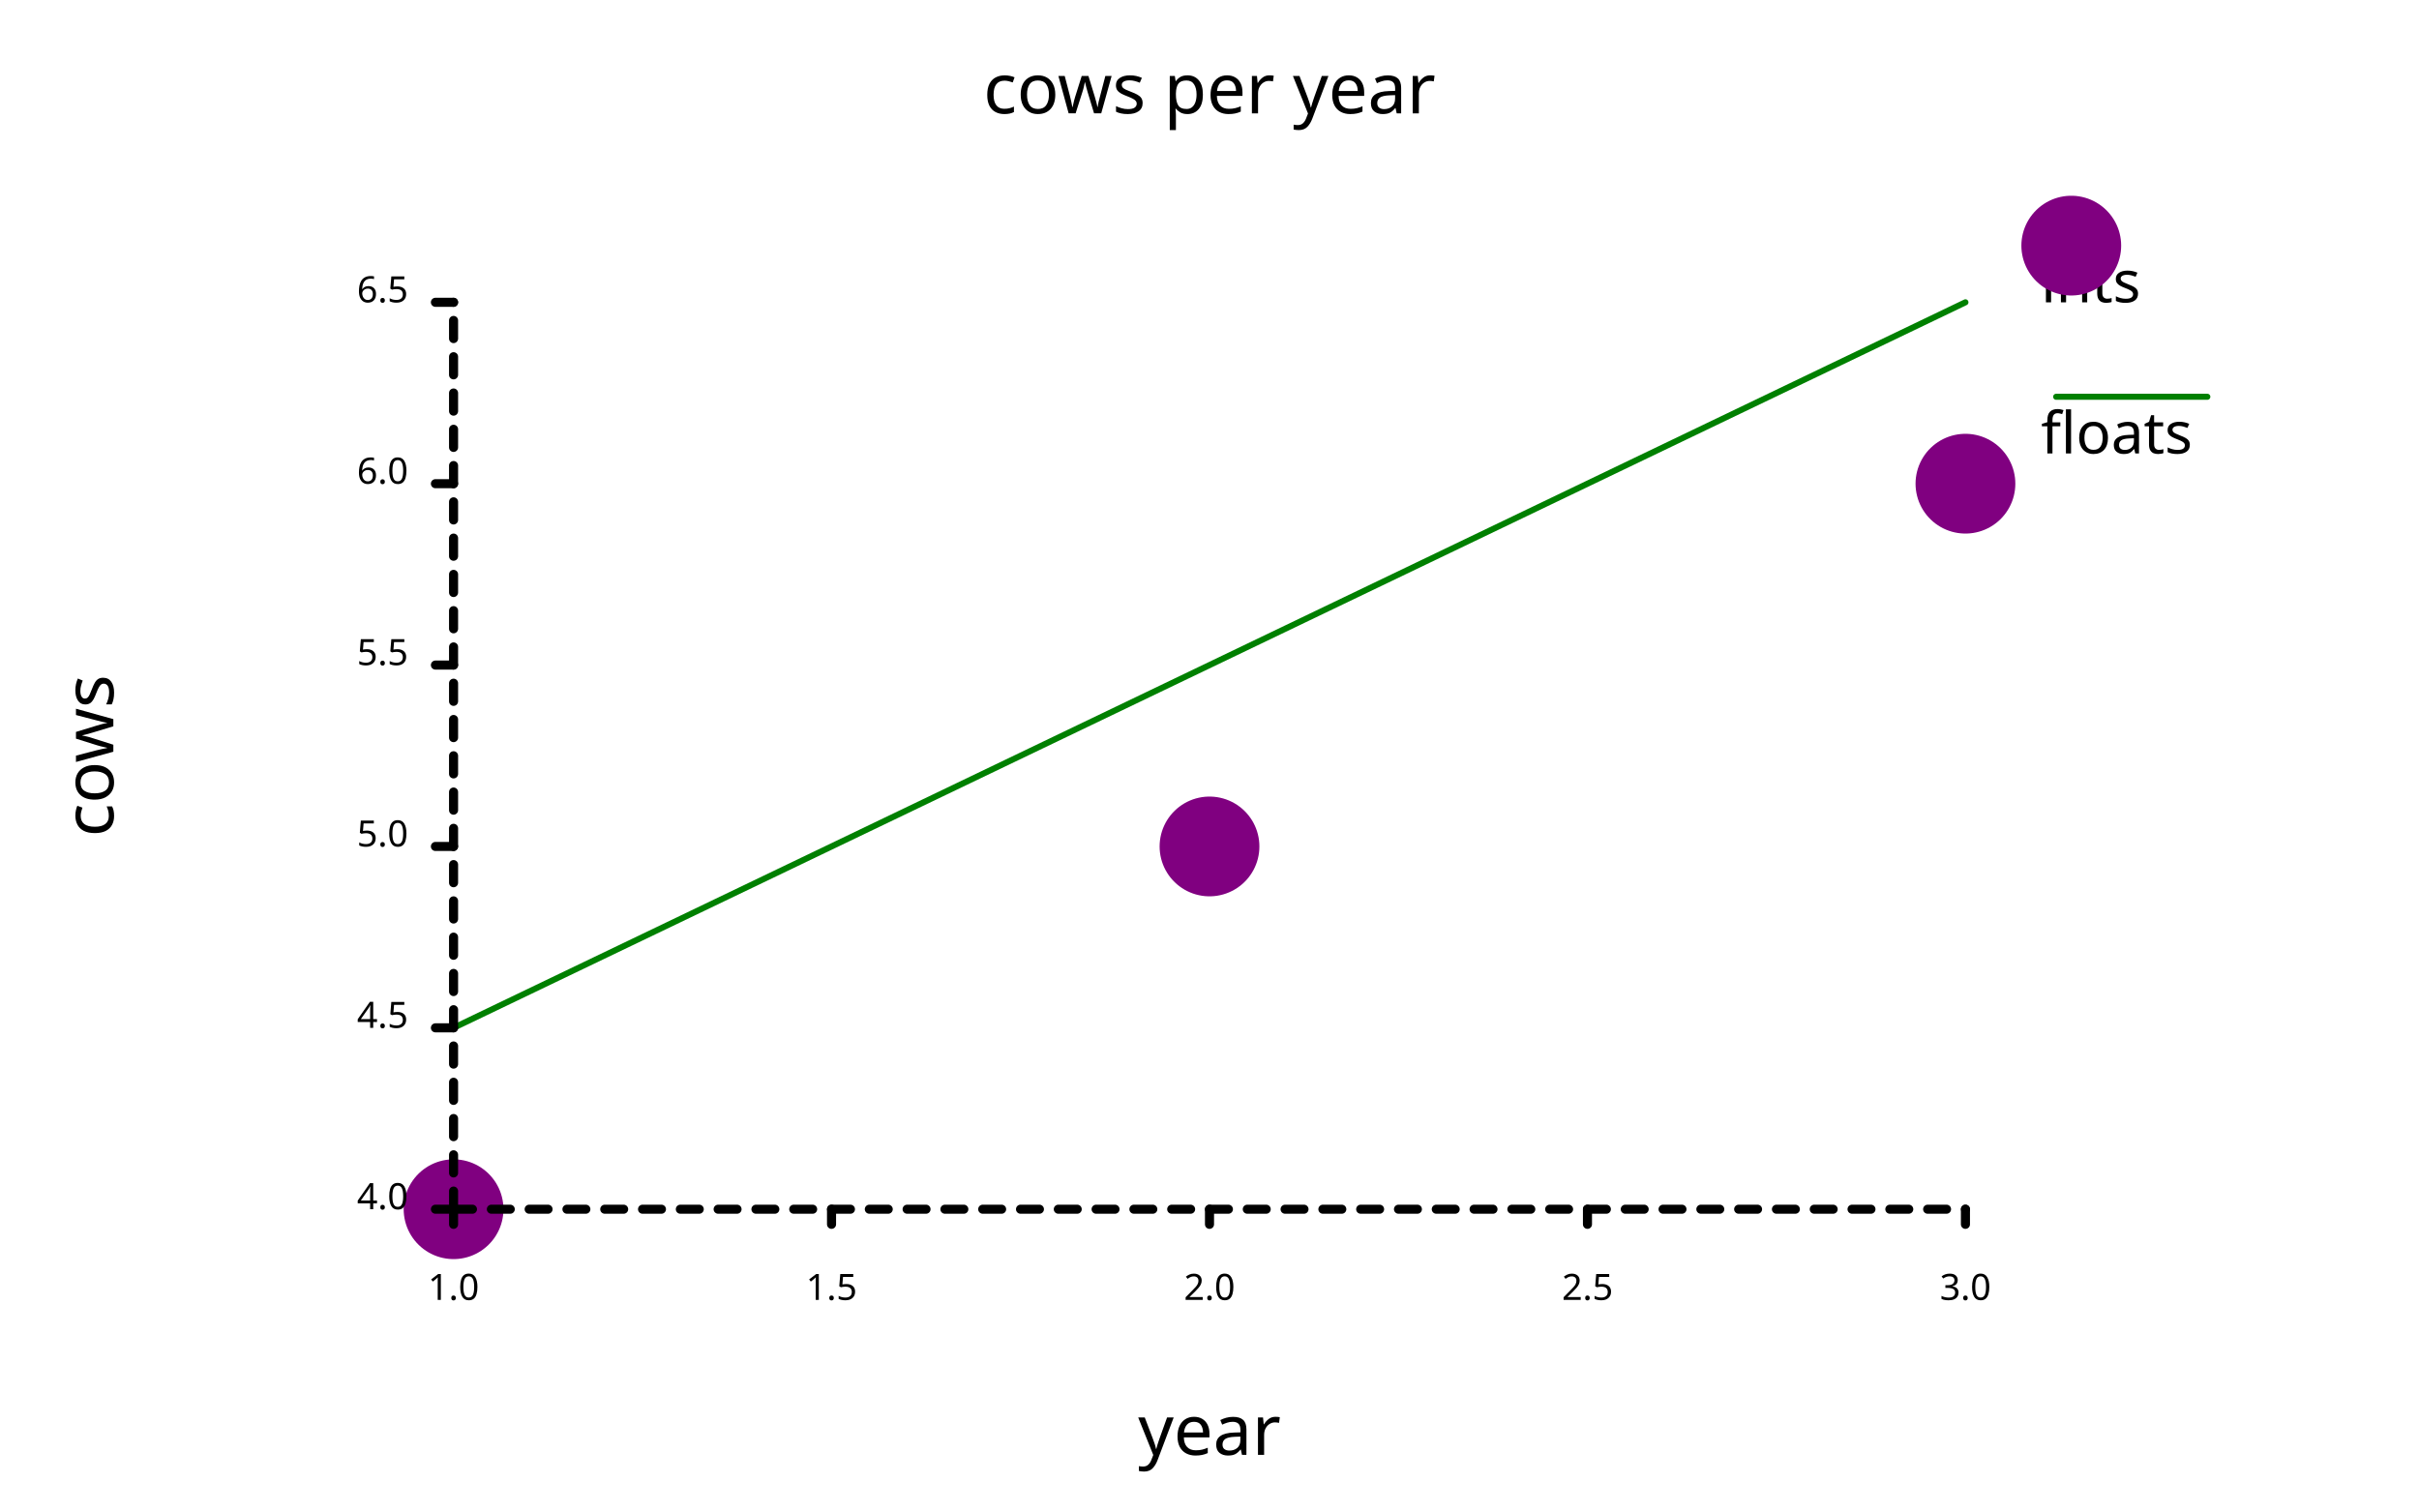
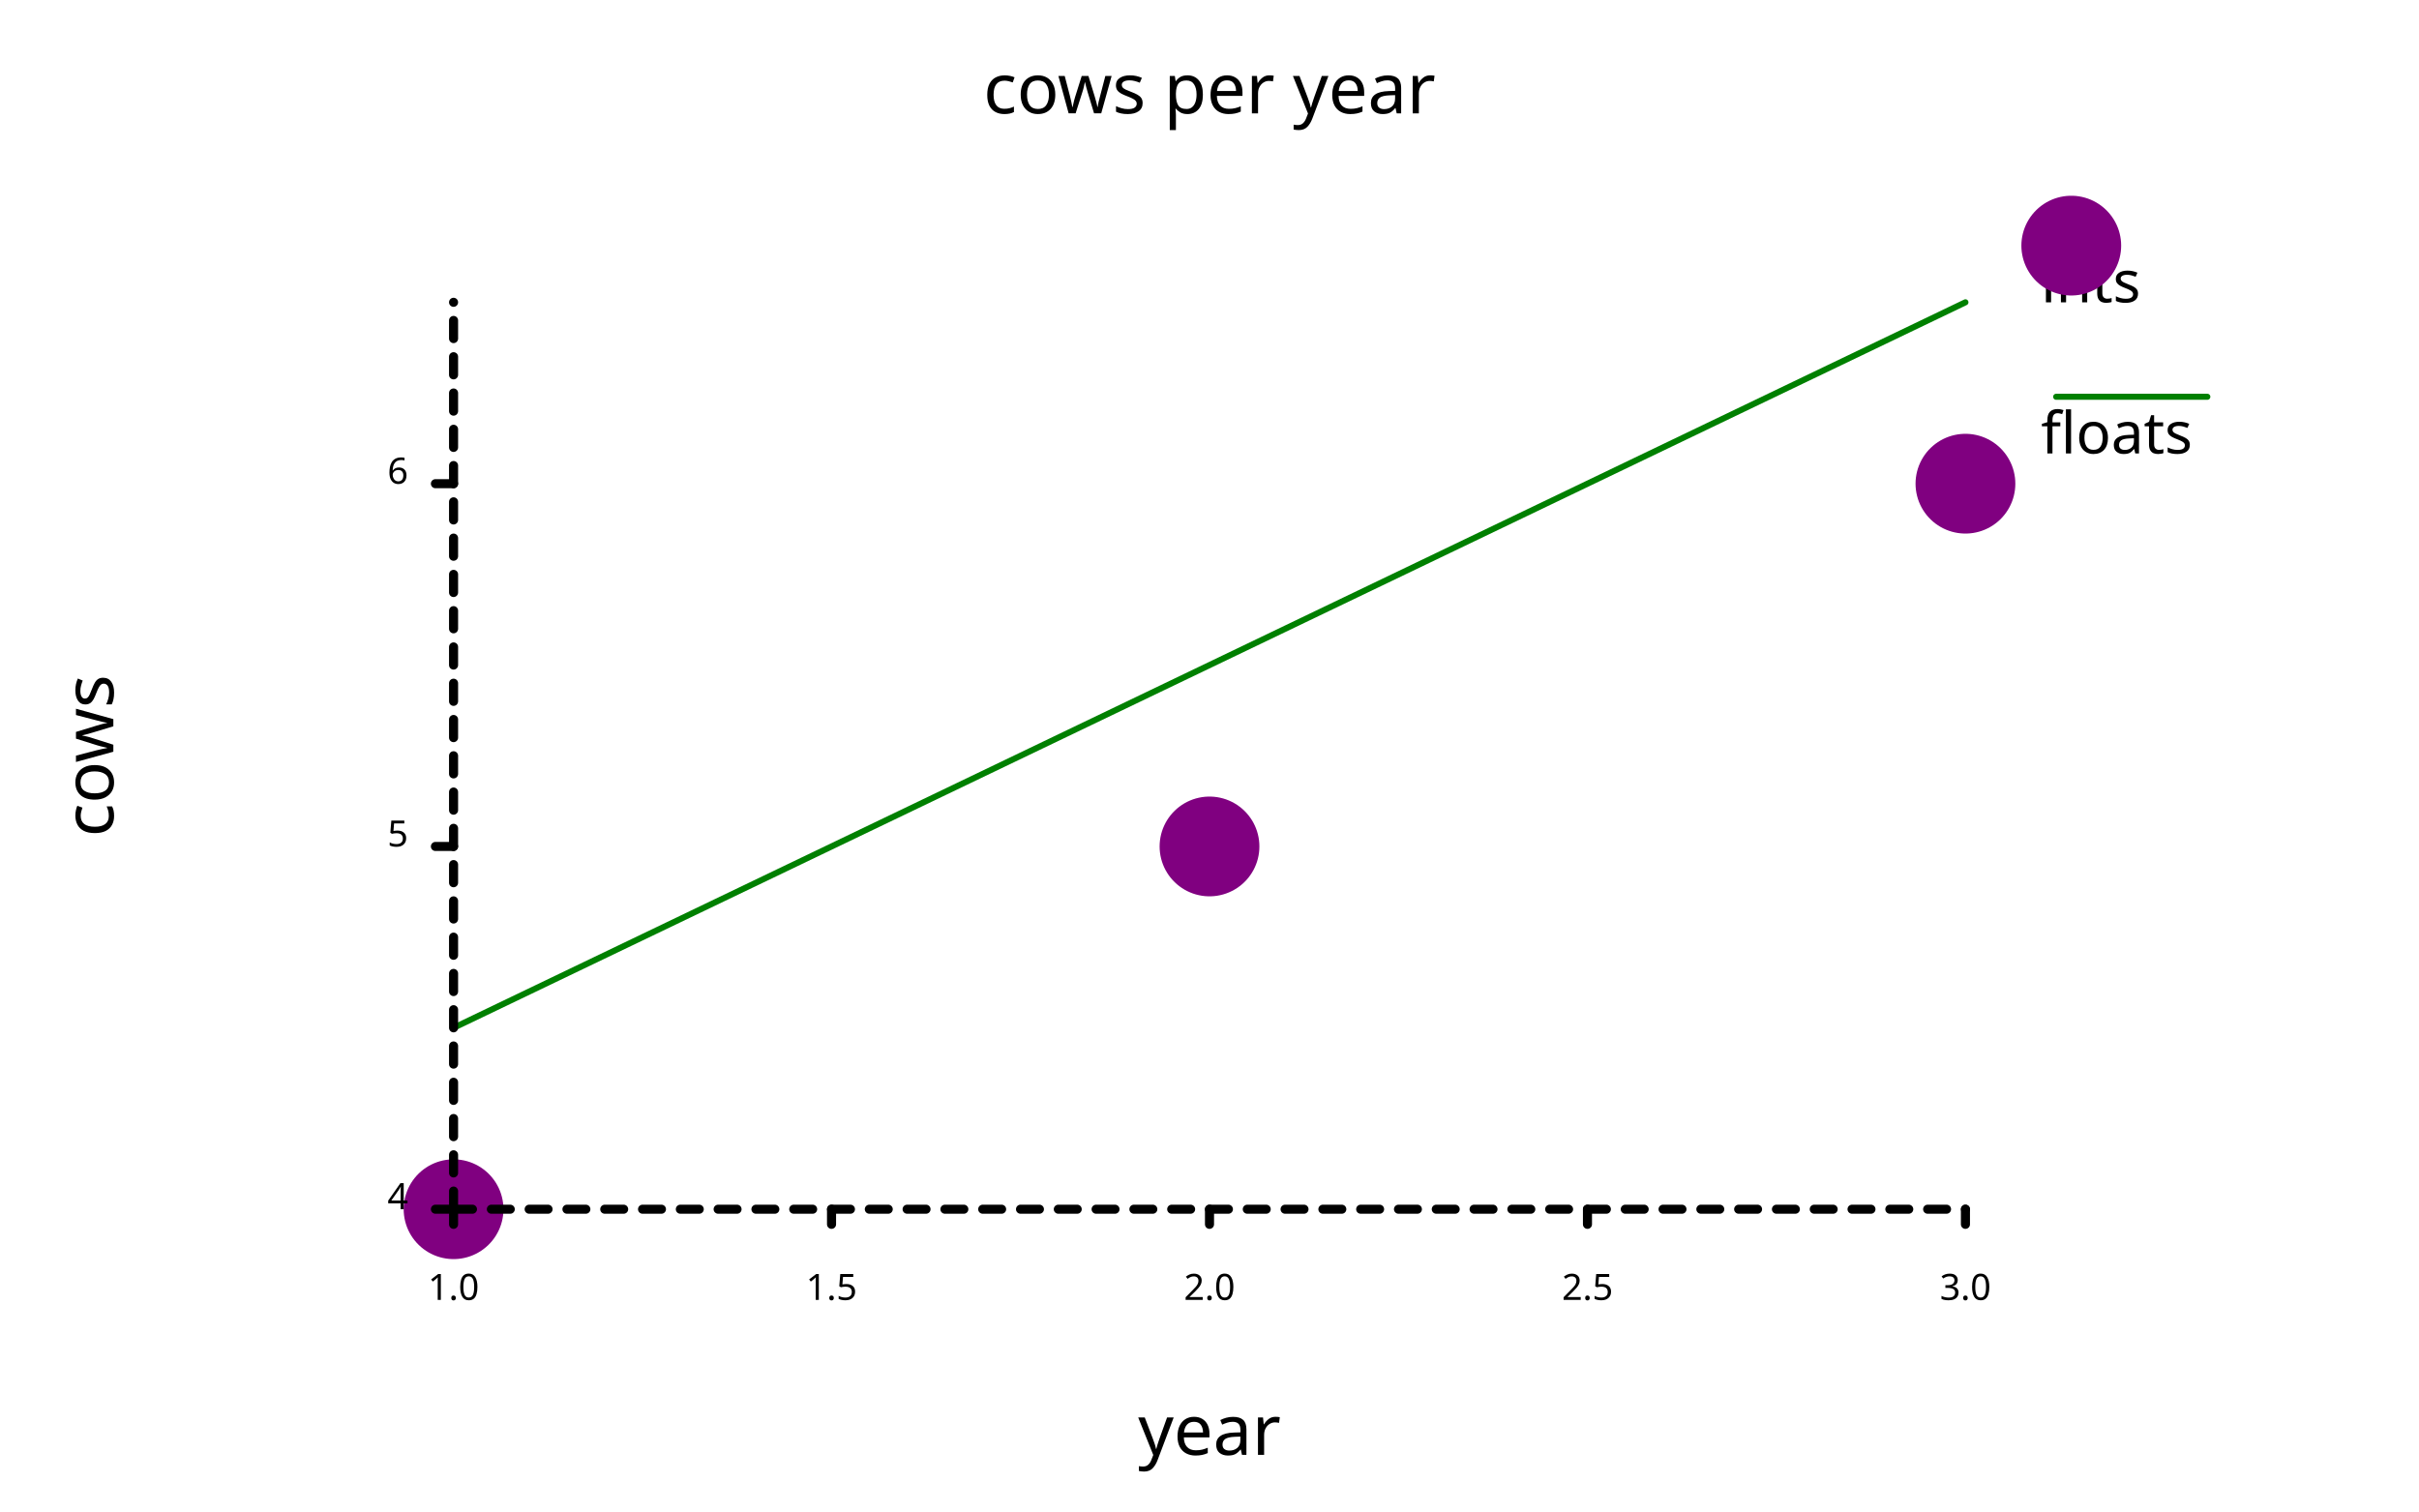
<svg xmlns="http://www.w3.org/2000/svg" width="800" class="poloto_background poloto" height="500" viewBox="0 0 800 500">
  <style>
    .poloto { 
    stroke-linecap:round;
    stroke-linejoin:round;
    font-family: 'Tahoma', sans-serif;
    stroke-width:2;
    }
    .scatter{stroke-width:33}
    .poloto_text{fill: black;  }
    .poloto_axis_lines{stroke: black;stroke-width:3;fill:none}
    .poloto_background{background-color: rgba(100,0,0,0.5) }
    .poloto0stroke{stroke:  purple; }
    .poloto1stroke{stroke:  green; }
    .poloto2stroke{stroke:  purple; }
    .poloto3stroke{stroke:  purple; }
    .poloto4stroke{stroke:  purple; }
    .poloto5stroke{stroke:  purple; }
    .poloto6stroke{stroke:  purple; }
    .poloto7stroke{stroke:  purple; }
    .poloto0fill{fill:purple;}
    .poloto1fill{fill:green;}
    .poloto2fill{fill:purple;}
    .poloto3fill{fill:purple;}
    .poloto4fill{fill:purple;}
    .poloto5fill{fill:purple;}
    .poloto6fill{fill:purple;}
    .poloto7fill{fill:purple;}
</style>
  <text class="poloto_text" alignment-baseline="middle" text-anchor="start" font-size="large" x="675" y="100">ints</text>
  <line class="scatter poloto0stroke poloto0legend" stroke="black" x1="685" x2="685" y1="81.25" y2="81.25" />
  <path class="scatter poloto0stroke" d=" M 150 400 h 0 M 400 280 h 0 M 650 160 h 0" />
  <text class="poloto_text" alignment-baseline="middle" text-anchor="start" font-size="large" x="675" y="150">floats</text>
  <line class="poloto1stroke poloto1legend" stroke="black" x1="680" x2="730" y1="131.25" y2="131.25" />
  <path class="poloto1stroke" fill="none" stroke="black" d=" M 150 340 L 400 220 L 650 100" />
  <text class="poloto_text" alignment-baseline="start" text-anchor="middle" font-size="x-large" x="400" y="37.5">cows per year</text>
  <text class="poloto_text" alignment-baseline="start" text-anchor="middle" font-size="x-large" x="400" y="481.25">year</text>
  <text class="poloto_text" alignment-baseline="start" text-anchor="middle" font-size="x-large" transform="rotate(-90,37.5,250)" x="37.5" y="250">cows</text>
  <line class="poloto_axis_lines" stroke="black" x1="150" x2="150" y1="400" y2="405" />
  <text class="poloto_text" alignment-baseline="start" text-anchor="middle" x="150" y="430"> 1.0</text>
  <line class="poloto_axis_lines" stroke="black" x1="275" x2="275" y1="400" y2="405" />
  <text class="poloto_text" alignment-baseline="start" text-anchor="middle" x="275" y="430"> 1.5</text>
  <line class="poloto_axis_lines" stroke="black" x1="400" x2="400" y1="400" y2="405" />
  <text class="poloto_text" alignment-baseline="start" text-anchor="middle" x="400" y="430"> 2.0</text>
  <line class="poloto_axis_lines" stroke="black" x1="525" x2="525" y1="400" y2="405" />
  <text class="poloto_text" alignment-baseline="start" text-anchor="middle" x="525" y="430"> 2.5</text>
  <line class="poloto_axis_lines" stroke="black" x1="650" x2="650" y1="400" y2="405" />
  <text class="poloto_text" alignment-baseline="start" text-anchor="middle" x="650" y="430"> 3.0</text>
  <line class="poloto_axis_lines" stroke="black" x1="150" x2="144" y1="400" y2="400" />
-   <text class="poloto_text" alignment-baseline="middle" text-anchor="end" x="135" y="400"> 4.0</text>
-   <line class="poloto_axis_lines" stroke="black" x1="150" x2="144" y1="340" y2="340" />
-   <text class="poloto_text" alignment-baseline="middle" text-anchor="end" x="135" y="340"> 4.5</text>
+   <text class="poloto_text" alignment-baseline="middle" text-anchor="end" x="135" y="400"> 4</text>
  <line class="poloto_axis_lines" stroke="black" x1="150" x2="144" y1="280" y2="280" />
-   <text class="poloto_text" alignment-baseline="middle" text-anchor="end" x="135" y="280"> 5.0</text>
-   <line class="poloto_axis_lines" stroke="black" x1="150" x2="144" y1="220" y2="220" />
-   <text class="poloto_text" alignment-baseline="middle" text-anchor="end" x="135" y="220"> 5.5</text>
+   <text class="poloto_text" alignment-baseline="middle" text-anchor="end" x="135" y="280"> 5</text>
  <line class="poloto_axis_lines" stroke="black" x1="150" x2="144" y1="160" y2="160" />
-   <text class="poloto_text" alignment-baseline="middle" text-anchor="end" x="135" y="160"> 6.0</text>
-   <line class="poloto_axis_lines" stroke="black" x1="150" x2="144" y1="100" y2="100" />
-   <text class="poloto_text" alignment-baseline="middle" text-anchor="end" x="135" y="100"> 6.5</text>
+   <text class="poloto_text" alignment-baseline="middle" text-anchor="end" x="135" y="160"> 6</text>
  <path stroke="black" fill="none" class="poloto_axis_lines" style="stroke-dasharray:6.25;stroke-dashoffset:-0;" d=" M 150 400 L 650 400" />
  <path stroke="black" fill="none" class="poloto_axis_lines" style="stroke-dasharray:6;stroke-dashoffset:-0;" d=" M 150 400 L 150 100" />
</svg>
